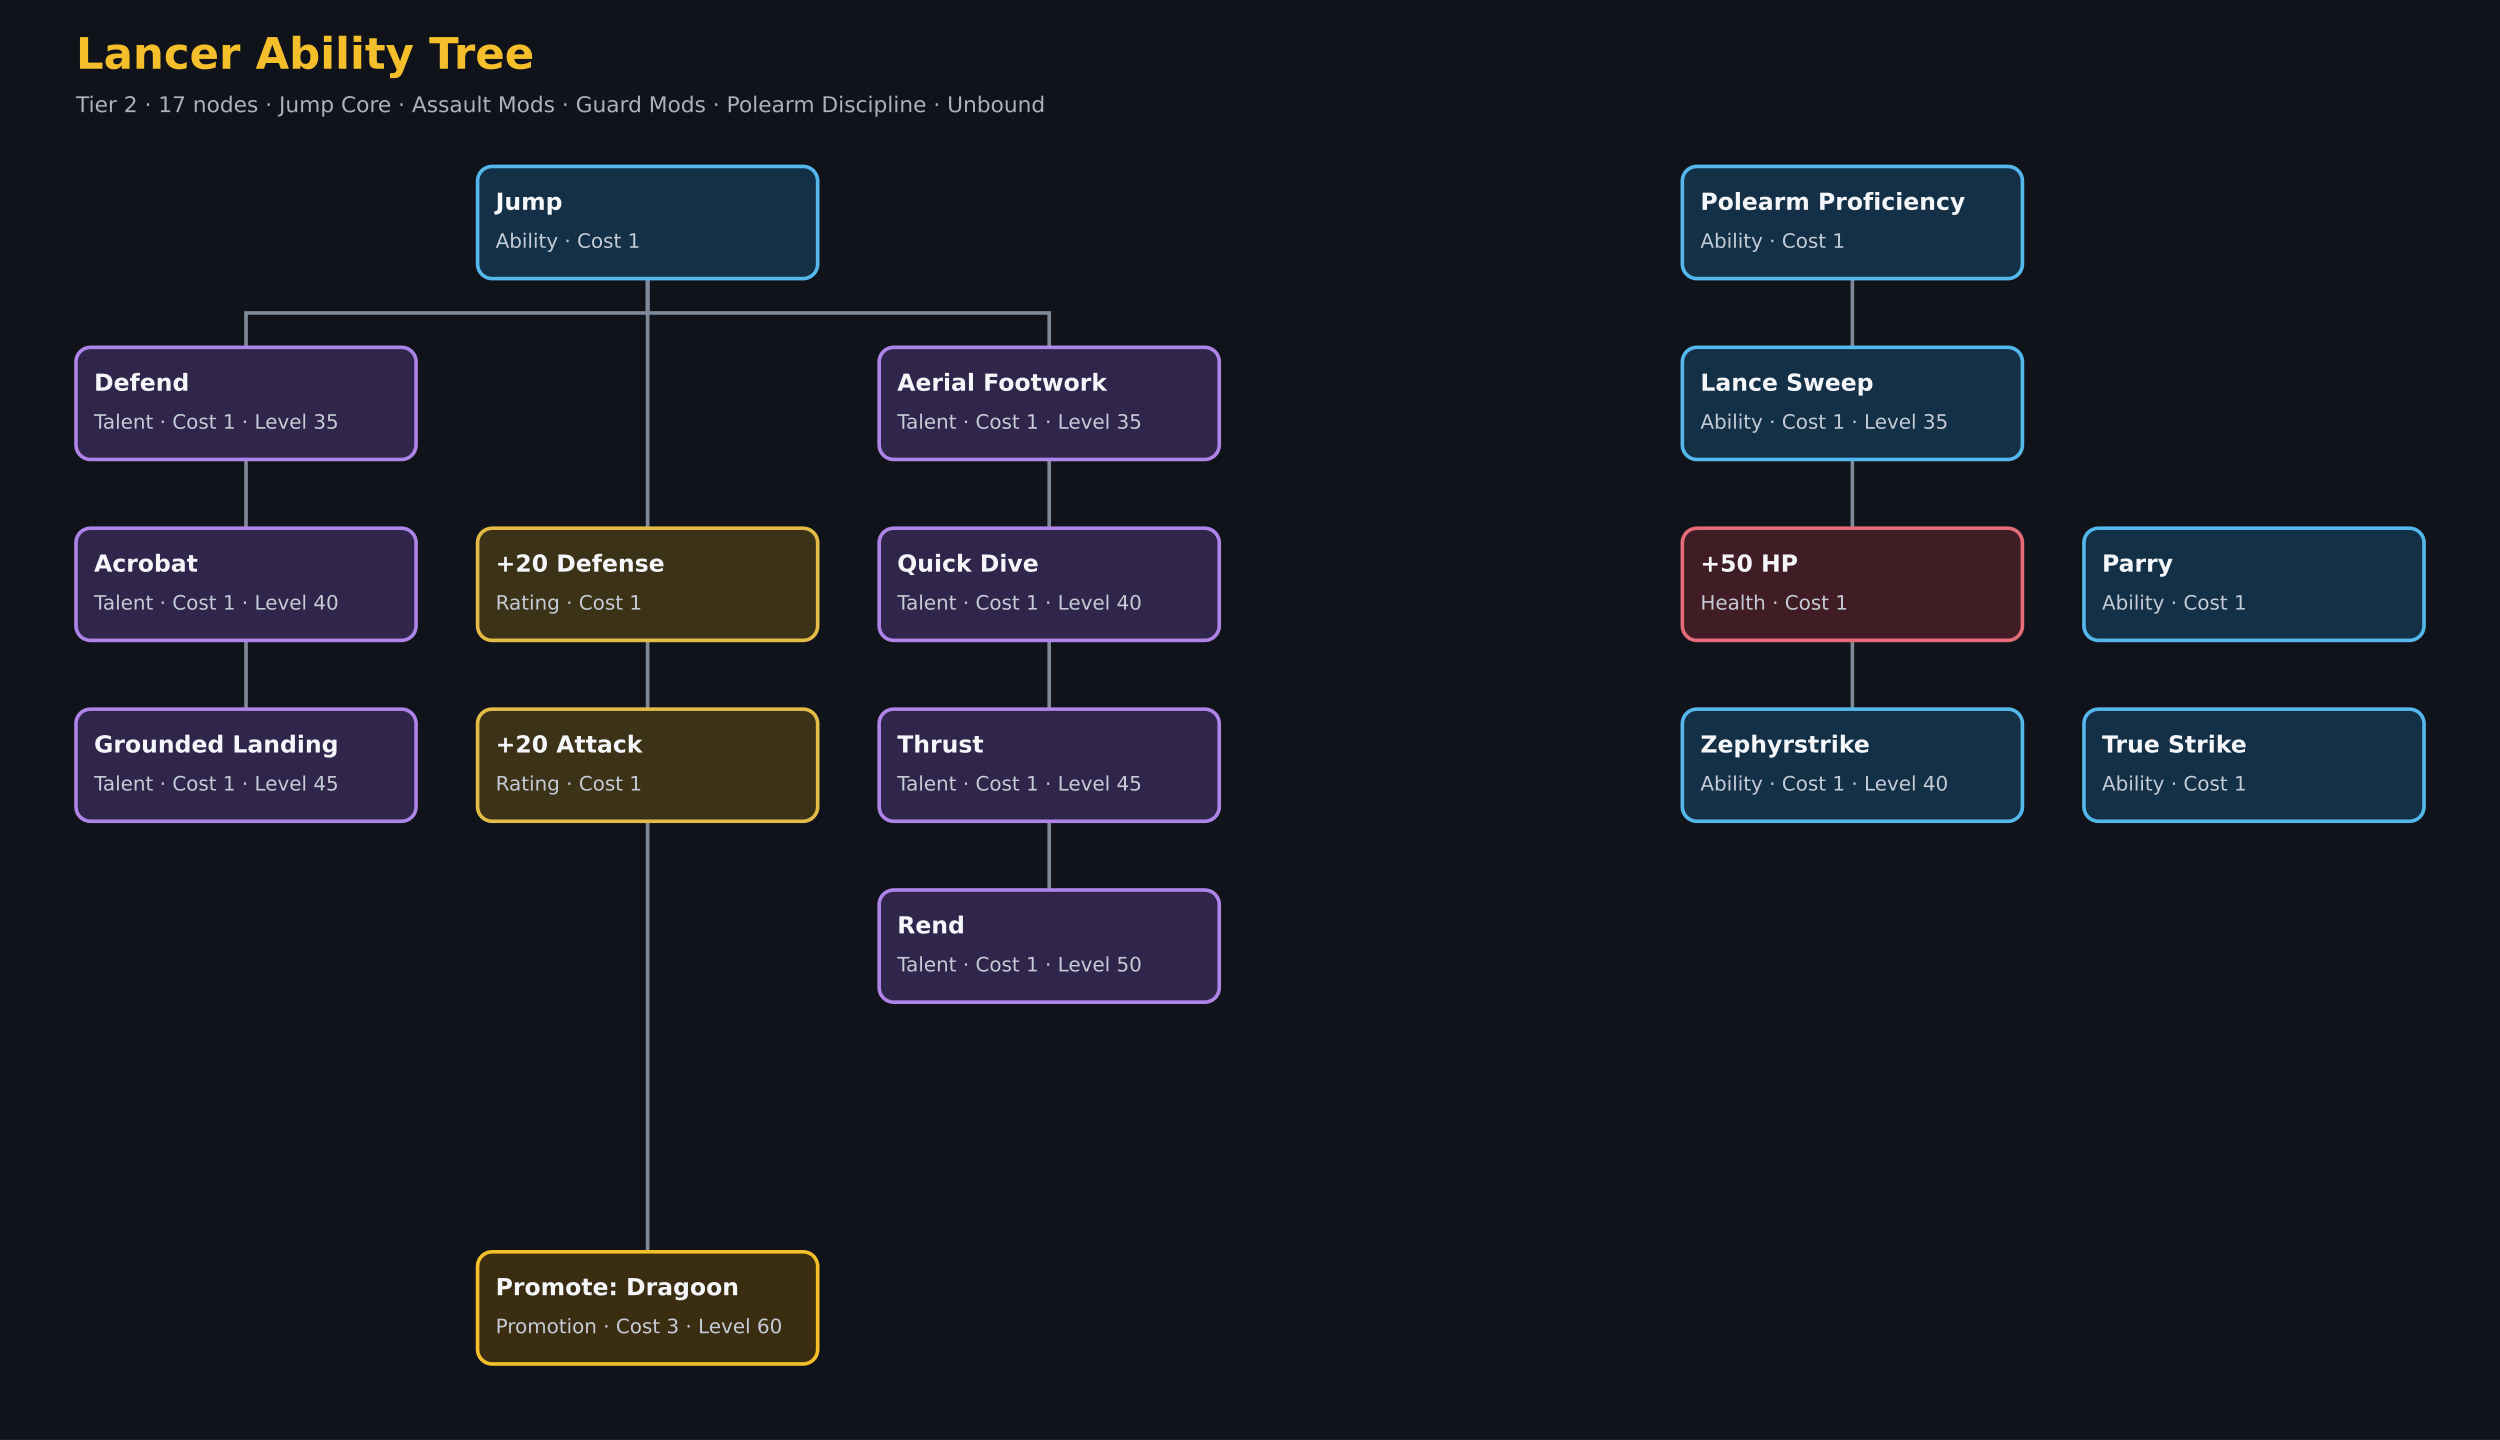
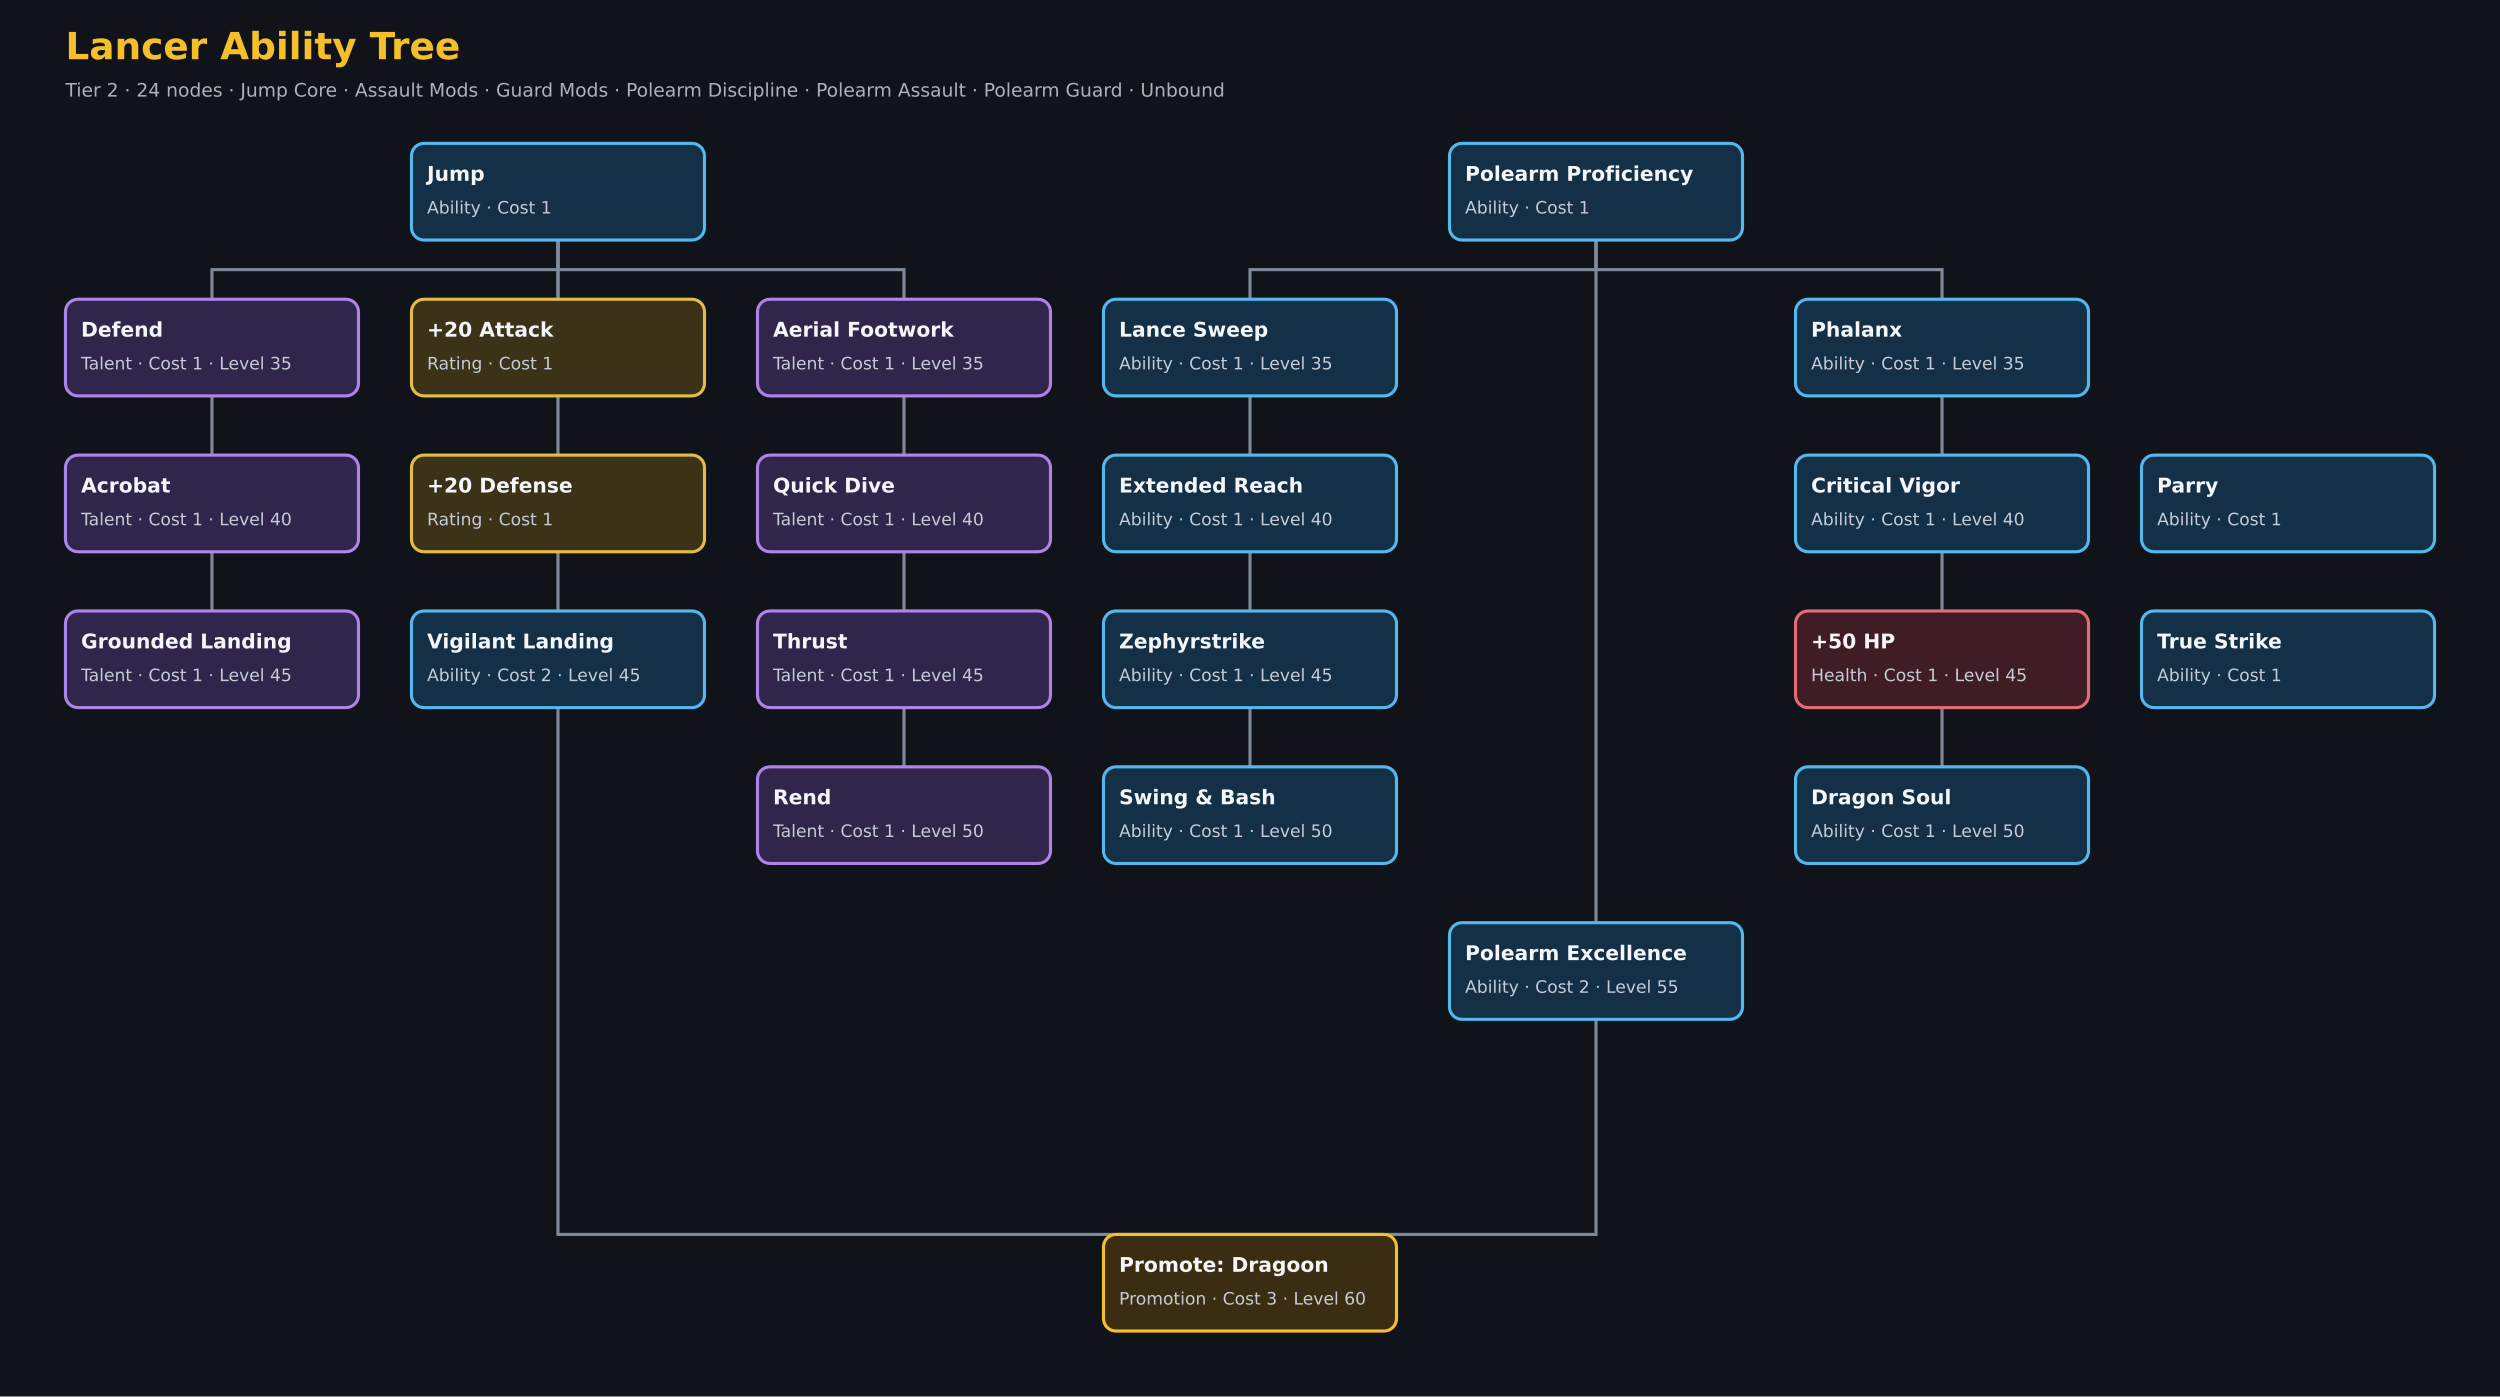
- <svg xmlns="http://www.w3.org/2000/svg" width="1382" height="796" viewBox="0 0 1382 796">
+ <svg xmlns="http://www.w3.org/2000/svg" width="1604" height="896" viewBox="0 0 1604 896">
  <style>
text{font-family:DejaVu Sans,Arial,sans-serif}
.title{fill:#f4bf2a;font-size:24px;font-weight:700}
.meta{fill:#aab2bf;font-size:12px}
.name{fill:#f4f6fa;font-size:13px;font-weight:700}
.detail{fill:#c5ccd6;font-size:11px}
.edge{fill:none;stroke:#7f8998;stroke-width:2}
</style>
-   <rect width="1382" height="796" fill="#10131a" />
+   <rect width="1604" height="896" fill="#10131a" />
  <text class="title" x="42" y="38">Lancer Ability Tree</text>
-   <text class="meta" x="42" y="62">Tier 2 · 17 nodes · Jump Core · Assault Mods · Guard Mods · Polearm Discipline · Unbound</text>
+   <text class="meta" x="42" y="62">Tier 2 · 24 nodes · Jump Core · Assault Mods · Guard Mods · Polearm Discipline · Polearm Assault · Polearm Guard · Unbound</text>
  <path class="edge" d="M 358.0 123.0 V 173.0 H 580.0 V 223.0" />
  <path class="edge" d="M 136.0 323.0 V 373.0 H 136.0 V 423.0" />
-   <path class="edge" d="M 1024.0 123.0 V 173.0 H 1024.0 V 223.0" />
-   <path class="edge" d="M 1024.0 323.0 V 373.0 H 1024.0 V 423.0" />
-   <path class="edge" d="M 1024.0 223.0 V 273.0 H 1024.0 V 323.0" />
+   <path class="edge" d="M 1024.0 123.0 V 173.0 H 802.0 V 223.0" />
+   <path class="edge" d="M 802.0 223.0 V 273.0 H 802.0 V 323.0" />
+   <path class="edge" d="M 802.0 323.0 V 373.0 H 802.0 V 423.0" />
+   <path class="edge" d="M 802.0 423.0 V 473.0 H 802.0 V 523.0" />
+   <path class="edge" d="M 1024.0 123.0 V 373.0 H 1024.0 V 623.0" />
+   <path class="edge" d="M 1024.0 123.0 V 173.0 H 1246.0 V 223.0" />
+   <path class="edge" d="M 1246.0 223.0 V 273.0 H 1246.0 V 323.0" />
+   <path class="edge" d="M 1246.0 323.0 V 373.0 H 1246.0 V 423.0" />
+   <path class="edge" d="M 1246.0 423.0 V 473.0 H 1246.0 V 523.0" />
  <path class="edge" d="M 358.0 123.0 V 223.0 H 358.0 V 323.0" />
  <path class="edge" d="M 358.0 123.0 V 173.0 H 136.0 V 223.0" />
  <path class="edge" d="M 136.0 223.0 V 273.0 H 136.0 V 323.0" />
  <path class="edge" d="M 580.0 223.0 V 273.0 H 580.0 V 323.0" />
+   <path class="edge" d="M 358.0 123.0 V 173.0 H 358.0 V 223.0" />
  <path class="edge" d="M 358.0 323.0 V 373.0 H 358.0 V 423.0" />
  <path class="edge" d="M 580.0 323.0 V 373.0 H 580.0 V 423.0" />
  <path class="edge" d="M 580.0 423.0 V 473.0 H 580.0 V 523.0" />
-   <path class="edge" d="M 358.0 423.0 V 573.0 H 358.0 V 723.0" />
+   <path class="edge" d="M 452.0 423.0 H 358.0 V 792.0 H 802.0" />
+   <path class="edge" d="M 930.0 623.0 H 1024.0 V 792.0 H 802.0" />
  <rect x="264.0" y="92.0" width="188" height="62" rx="8" fill="#133047" stroke="#54b8ed" stroke-width="2" />
  <text class="name" x="274.0" y="116.0">Jump</text>
  <text class="detail" x="274.0" y="137.0">Ability · Cost 1</text>
  <rect x="486.0" y="192.0" width="188" height="62" rx="8" fill="#30254a" stroke="#ae84e8" stroke-width="2" />
  <text class="name" x="496.0" y="216.0">Aerial Footwork</text>
  <text class="detail" x="496.0" y="237.0">Talent · Cost 1 · Level 35</text>
  <rect x="42.0" y="392.0" width="188" height="62" rx="8" fill="#30254a" stroke="#ae84e8" stroke-width="2" />
  <text class="name" x="52.0" y="416.0">Grounded Landing</text>
  <text class="detail" x="52.0" y="437.0">Talent · Cost 1 · Level 45</text>
  <rect x="930.0" y="92.0" width="188" height="62" rx="8" fill="#133047" stroke="#54b8ed" stroke-width="2" />
  <text class="name" x="940.0" y="116.0">Polearm Proficiency</text>
  <text class="detail" x="940.0" y="137.0">Ability · Cost 1</text>
-   <rect x="930.0" y="192.0" width="188" height="62" rx="8" fill="#133047" stroke="#54b8ed" stroke-width="2" />
-   <text class="name" x="940.0" y="216.0">Lance Sweep</text>
-   <text class="detail" x="940.0" y="237.0">Ability · Cost 1 · Level 35</text>
-   <rect x="930.0" y="392.0" width="188" height="62" rx="8" fill="#133047" stroke="#54b8ed" stroke-width="2" />
-   <text class="name" x="940.0" y="416.0">Zephyrstrike</text>
-   <text class="detail" x="940.0" y="437.0">Ability · Cost 1 · Level 40</text>
-   <rect x="930.0" y="292.0" width="188" height="62" rx="8" fill="#401d25" stroke="#e46b78" stroke-width="2" />
-   <text class="name" x="940.0" y="316.0">+50 HP</text>
-   <text class="detail" x="940.0" y="337.0">Health · Cost 1</text>
+   <rect x="708.0" y="192.0" width="188" height="62" rx="8" fill="#133047" stroke="#54b8ed" stroke-width="2" />
+   <text class="name" x="718.0" y="216.0">Lance Sweep</text>
+   <text class="detail" x="718.0" y="237.0">Ability · Cost 1 · Level 35</text>
+   <rect x="708.0" y="292.0" width="188" height="62" rx="8" fill="#133047" stroke="#54b8ed" stroke-width="2" />
+   <text class="name" x="718.0" y="316.0">Extended Reach</text>
+   <text class="detail" x="718.0" y="337.0">Ability · Cost 1 · Level 40</text>
+   <rect x="708.0" y="392.0" width="188" height="62" rx="8" fill="#133047" stroke="#54b8ed" stroke-width="2" />
+   <text class="name" x="718.0" y="416.0">Zephyrstrike</text>
+   <text class="detail" x="718.0" y="437.0">Ability · Cost 1 · Level 45</text>
+   <rect x="708.0" y="492.0" width="188" height="62" rx="8" fill="#133047" stroke="#54b8ed" stroke-width="2" />
+   <text class="name" x="718.0" y="516.0">Swing &amp; Bash</text>
+   <text class="detail" x="718.0" y="537.0">Ability · Cost 1 · Level 50</text>
+   <rect x="930.0" y="592.0" width="188" height="62" rx="8" fill="#133047" stroke="#54b8ed" stroke-width="2" />
+   <text class="name" x="940.0" y="616.0">Polearm Excellence</text>
+   <text class="detail" x="940.0" y="637.0">Ability · Cost 2 · Level 55</text>
+   <rect x="1152.0" y="192.0" width="188" height="62" rx="8" fill="#133047" stroke="#54b8ed" stroke-width="2" />
+   <text class="name" x="1162.0" y="216.0">Phalanx</text>
+   <text class="detail" x="1162.0" y="237.0">Ability · Cost 1 · Level 35</text>
+   <rect x="1152.0" y="292.0" width="188" height="62" rx="8" fill="#133047" stroke="#54b8ed" stroke-width="2" />
+   <text class="name" x="1162.0" y="316.0">Critical Vigor</text>
+   <text class="detail" x="1162.0" y="337.0">Ability · Cost 1 · Level 40</text>
+   <rect x="1152.0" y="392.0" width="188" height="62" rx="8" fill="#401d25" stroke="#e46b78" stroke-width="2" />
+   <text class="name" x="1162.0" y="416.0">+50 HP</text>
+   <text class="detail" x="1162.0" y="437.0">Health · Cost 1 · Level 45</text>
+   <rect x="1152.0" y="492.0" width="188" height="62" rx="8" fill="#133047" stroke="#54b8ed" stroke-width="2" />
+   <text class="name" x="1162.0" y="516.0">Dragon Soul</text>
+   <text class="detail" x="1162.0" y="537.0">Ability · Cost 1 · Level 50</text>
  <rect x="264.0" y="292.0" width="188" height="62" rx="8" fill="#3b3218" stroke="#e3bc48" stroke-width="2" />
  <text class="name" x="274.0" y="316.0">+20 Defense</text>
  <text class="detail" x="274.0" y="337.0">Rating · Cost 1</text>
  <rect x="42.0" y="192.0" width="188" height="62" rx="8" fill="#30254a" stroke="#ae84e8" stroke-width="2" />
  <text class="name" x="52.0" y="216.0">Defend</text>
  <text class="detail" x="52.0" y="237.0">Talent · Cost 1 · Level 35</text>
  <rect x="42.0" y="292.0" width="188" height="62" rx="8" fill="#30254a" stroke="#ae84e8" stroke-width="2" />
  <text class="name" x="52.0" y="316.0">Acrobat</text>
  <text class="detail" x="52.0" y="337.0">Talent · Cost 1 · Level 40</text>
  <rect x="486.0" y="292.0" width="188" height="62" rx="8" fill="#30254a" stroke="#ae84e8" stroke-width="2" />
  <text class="name" x="496.0" y="316.0">Quick Dive</text>
  <text class="detail" x="496.0" y="337.0">Talent · Cost 1 · Level 40</text>
-   <rect x="264.0" y="392.0" width="188" height="62" rx="8" fill="#3b3218" stroke="#e3bc48" stroke-width="2" />
-   <text class="name" x="274.0" y="416.0">+20 Attack</text>
-   <text class="detail" x="274.0" y="437.0">Rating · Cost 1</text>
+   <rect x="264.0" y="192.0" width="188" height="62" rx="8" fill="#3b3218" stroke="#e3bc48" stroke-width="2" />
+   <text class="name" x="274.0" y="216.0">+20 Attack</text>
+   <text class="detail" x="274.0" y="237.0">Rating · Cost 1</text>
+   <rect x="264.0" y="392.0" width="188" height="62" rx="8" fill="#133047" stroke="#54b8ed" stroke-width="2" />
+   <text class="name" x="274.0" y="416.0">Vigilant Landing</text>
+   <text class="detail" x="274.0" y="437.0">Ability · Cost 2 · Level 45</text>
  <rect x="486.0" y="392.0" width="188" height="62" rx="8" fill="#30254a" stroke="#ae84e8" stroke-width="2" />
  <text class="name" x="496.0" y="416.0">Thrust</text>
  <text class="detail" x="496.0" y="437.0">Talent · Cost 1 · Level 45</text>
  <rect x="486.0" y="492.0" width="188" height="62" rx="8" fill="#30254a" stroke="#ae84e8" stroke-width="2" />
  <text class="name" x="496.0" y="516.0">Rend</text>
  <text class="detail" x="496.0" y="537.0">Talent · Cost 1 · Level 50</text>
-   <rect x="1152.0" y="292.0" width="188" height="62" rx="8" fill="#133047" stroke="#54b8ed" stroke-width="2" />
-   <text class="name" x="1162.0" y="316.0">Parry</text>
-   <text class="detail" x="1162.0" y="337.0">Ability · Cost 1</text>
-   <rect x="1152.0" y="392.0" width="188" height="62" rx="8" fill="#133047" stroke="#54b8ed" stroke-width="2" />
-   <text class="name" x="1162.0" y="416.0">True Strike</text>
-   <text class="detail" x="1162.0" y="437.0">Ability · Cost 1</text>
-   <rect x="264.0" y="692.0" width="188" height="62" rx="8" fill="#3b2d12" stroke="#f4bf2a" stroke-width="2" />
-   <text class="name" x="274.0" y="716.0">Promote: Dragoon</text>
-   <text class="detail" x="274.0" y="737.0">Promotion · Cost 3 · Level 60</text>
+   <rect x="1374.0" y="292.0" width="188" height="62" rx="8" fill="#133047" stroke="#54b8ed" stroke-width="2" />
+   <text class="name" x="1384.0" y="316.0">Parry</text>
+   <text class="detail" x="1384.0" y="337.0">Ability · Cost 1</text>
+   <rect x="1374.0" y="392.0" width="188" height="62" rx="8" fill="#133047" stroke="#54b8ed" stroke-width="2" />
+   <text class="name" x="1384.0" y="416.0">True Strike</text>
+   <text class="detail" x="1384.0" y="437.0">Ability · Cost 1</text>
+   <rect x="708.0" y="792.0" width="188" height="62" rx="8" fill="#3b2d12" stroke="#f4bf2a" stroke-width="2" />
+   <text class="name" x="718.0" y="816.0">Promote: Dragoon</text>
+   <text class="detail" x="718.0" y="837.0">Promotion · Cost 3 · Level 60</text>
</svg>
